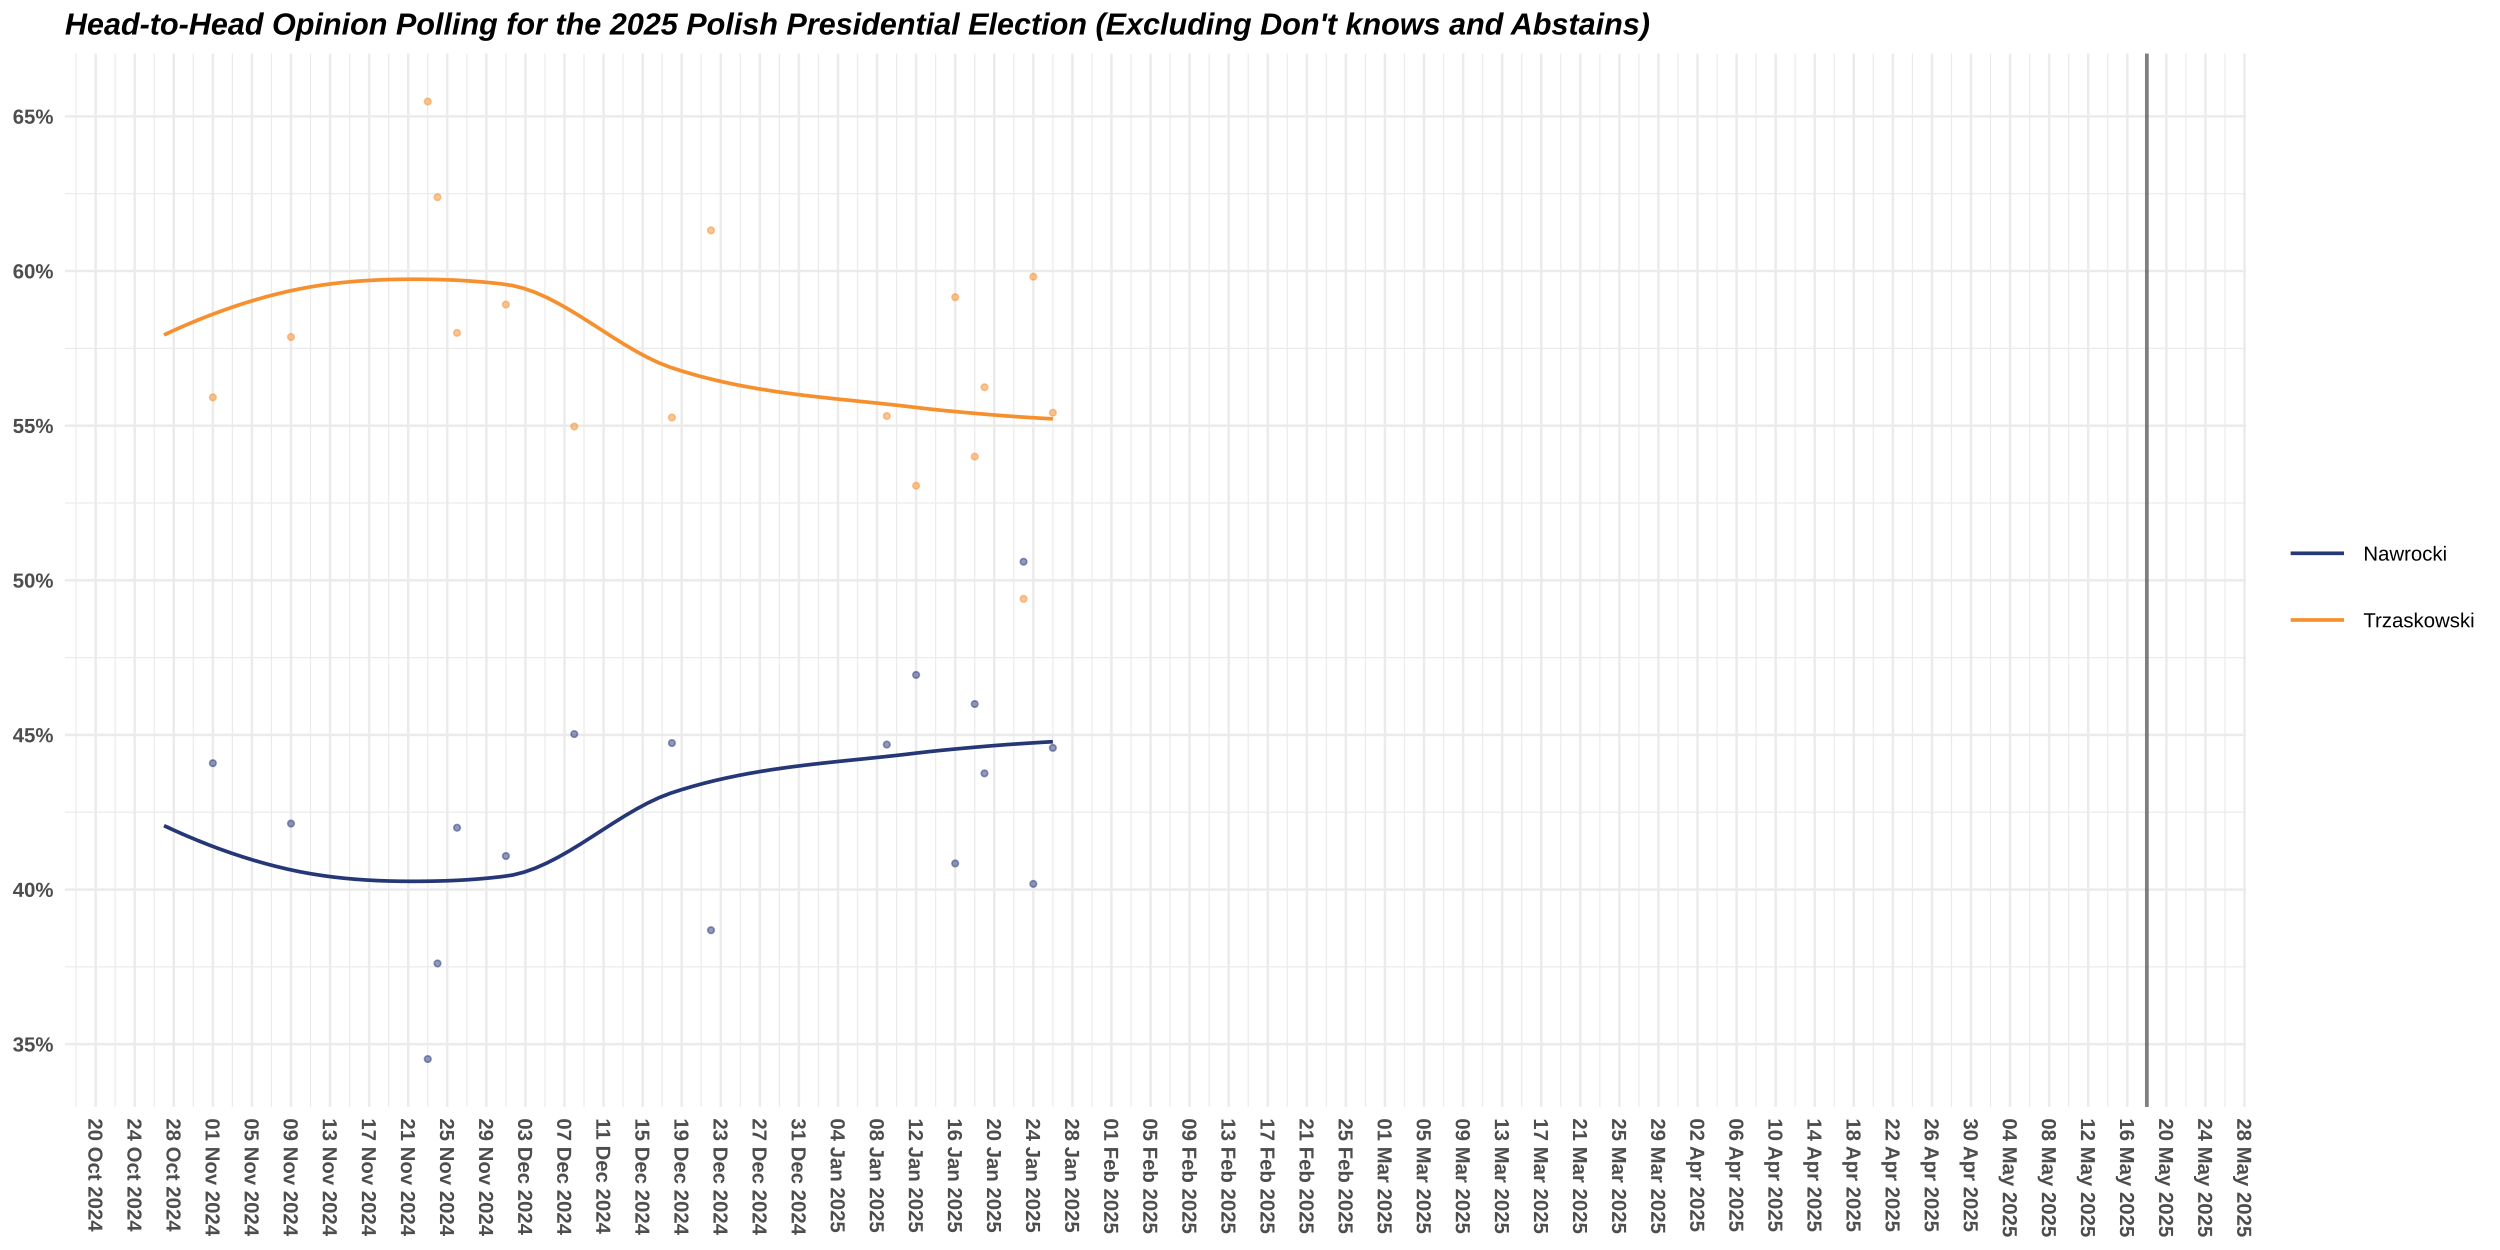
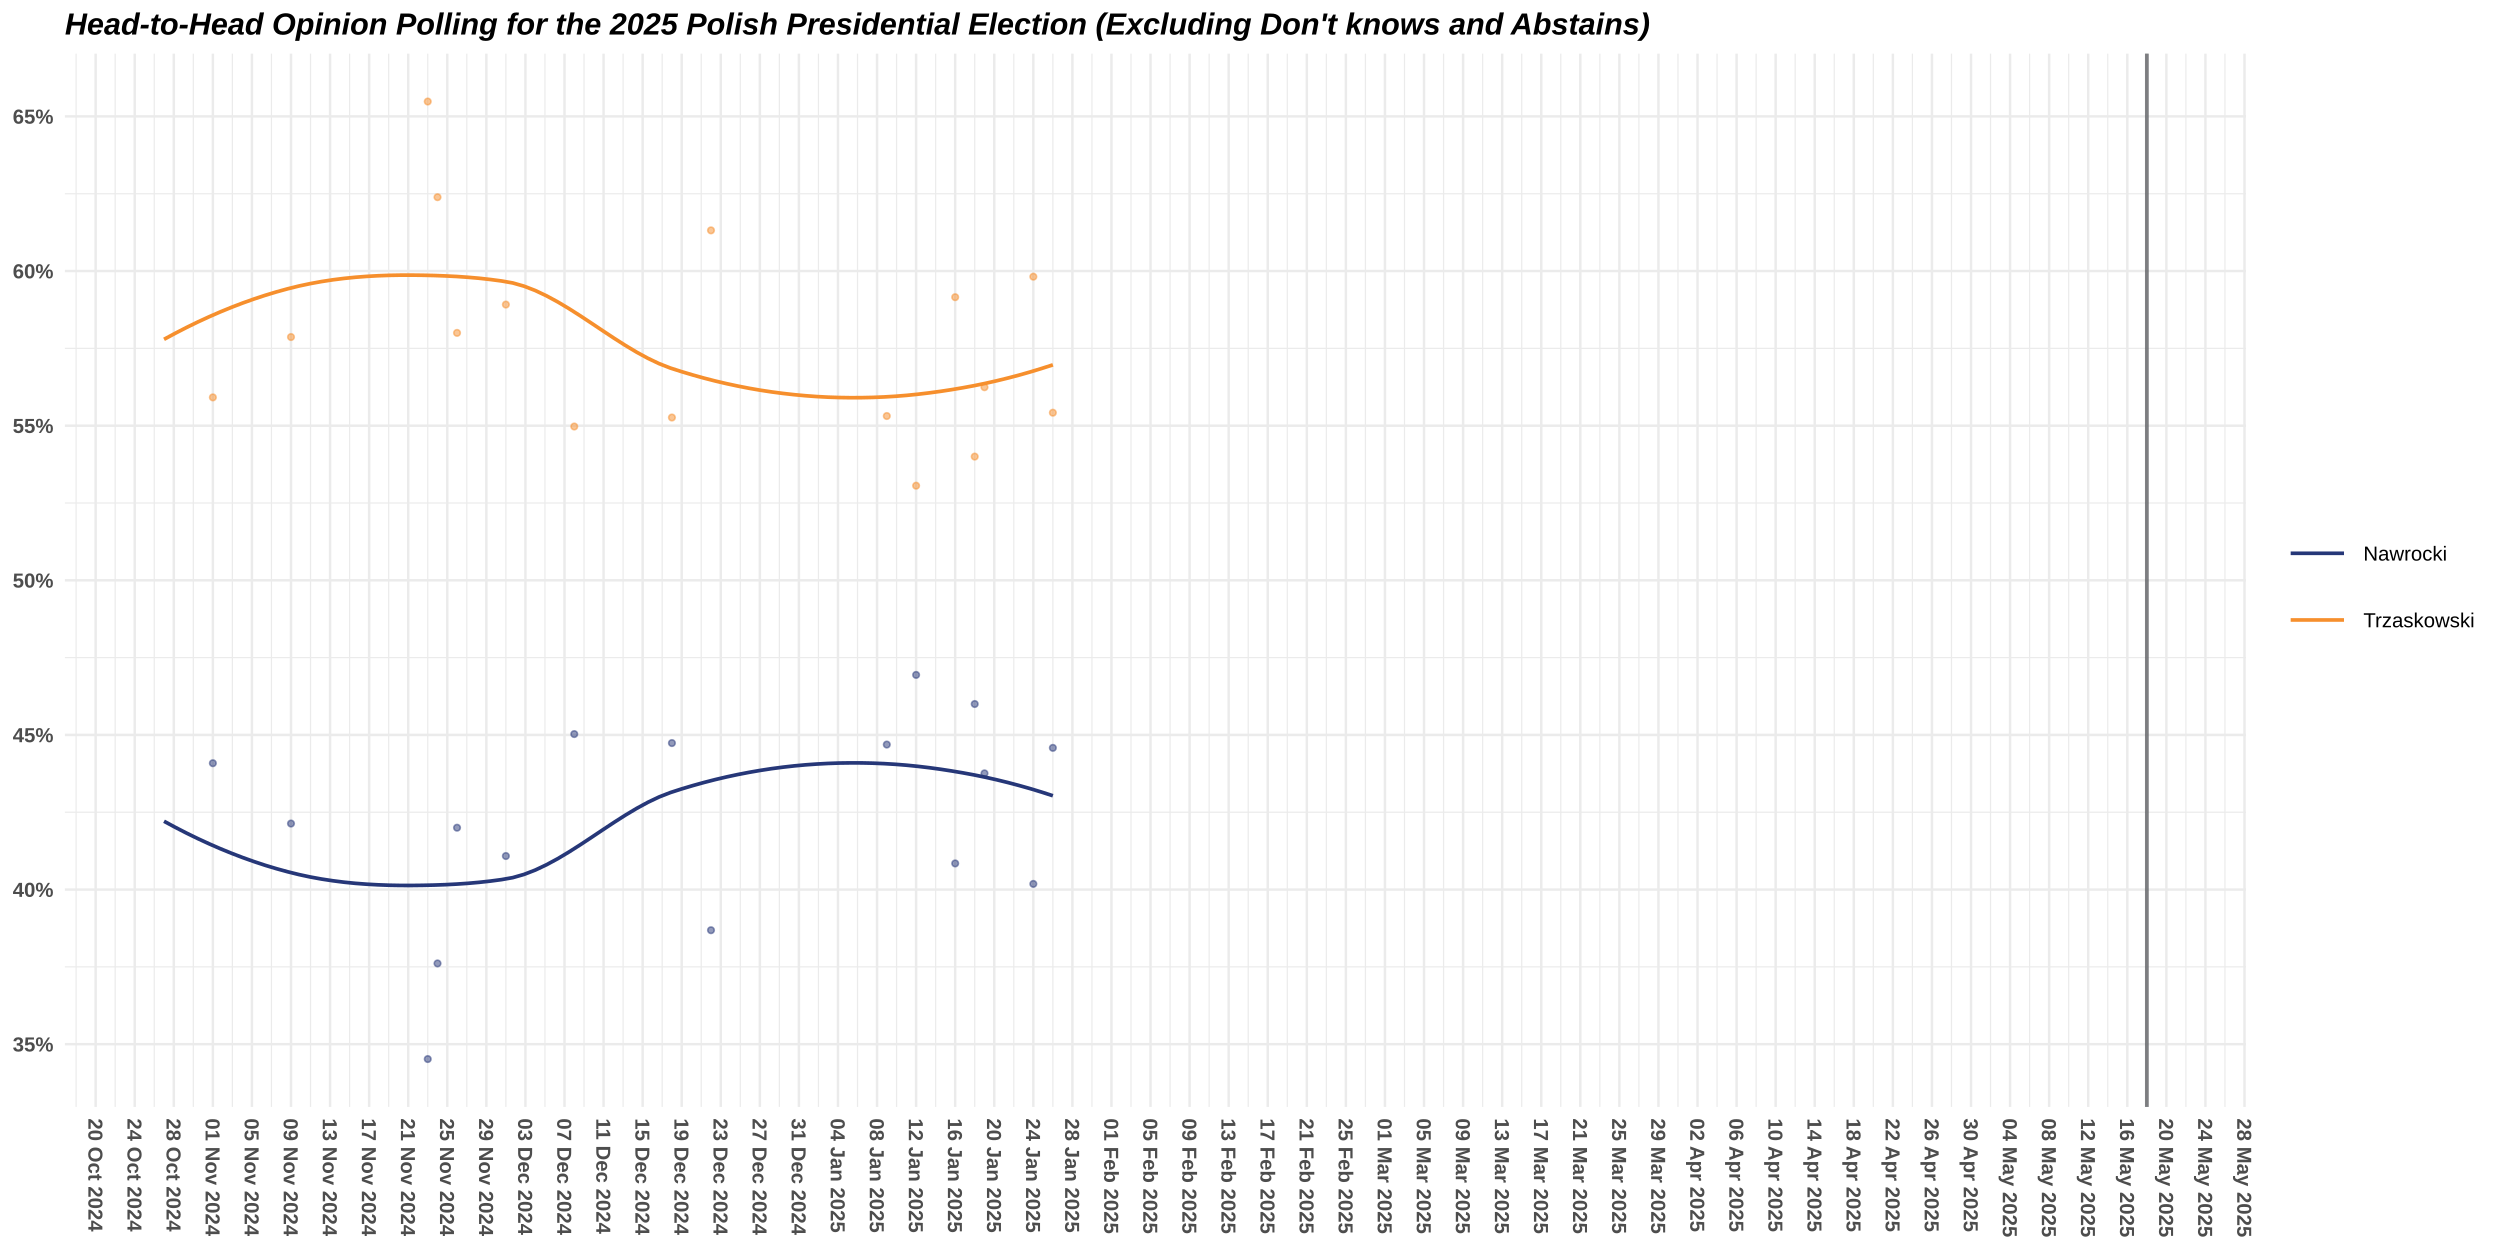
<svg xmlns="http://www.w3.org/2000/svg" class="svglite" width="1080.00pt" height="540.00pt" viewBox="0 0 1080.00 540.00">
  <defs>
    <style type="text/css">
    line, polyline, polygon, path, rect, circle {
      fill: none;
      stroke: #000000;
      stroke-linecap: round;
      stroke-linejoin: round;
      stroke-miterlimit: 10.00;
    }
    text {
      white-space: pre;
    }
  </style>
  </defs>
  <rect width="100%" height="100%" style="stroke: none; fill: #FFFFFF;" />
  <defs>
    <clipPath id="cpMC4wMHwxMDgwLjAwfDAuMDB8NTQwLjAw">
      <rect x="0.00" y="0.00" width="1080.00" height="540.00" />
    </clipPath>
  </defs>
  <g clip-path="url(#cpMC4wMHwxMDgwLjAwfDAuMDB8NTQwLjAw)">
    <rect x="0.00" y="0.00" width="1080.00" height="540.00" style="stroke-width: 1.07; stroke: #FFFFFF; fill: #FFFFFF;" />
  </g>
  <defs>
    <clipPath id="cpMjguMDN8OTcwLjI2fDIzLjE4fDQ3OC4yMA==">
      <rect x="28.03" y="23.18" width="942.23" height="455.02" />
    </clipPath>
  </defs>
  <g clip-path="url(#cpMjguMDN8OTcwLjI2fDIzLjE4fDQ3OC4yMA==)">
    <rect x="28.03" y="23.18" width="942.23" height="455.02" style="stroke-width: 1.07; stroke: #FFFFFF; fill: #FFFFFF;" />
    <polyline points="28.03,417.69 970.26,417.69 " style="stroke-width: 0.53; stroke: #EBEBEB; stroke-linecap: butt;" />
    <polyline points="28.03,350.89 970.26,350.89 " style="stroke-width: 0.53; stroke: #EBEBEB; stroke-linecap: butt;" />
    <polyline points="28.03,284.09 970.26,284.09 " style="stroke-width: 0.53; stroke: #EBEBEB; stroke-linecap: butt;" />
    <polyline points="28.03,217.29 970.26,217.29 " style="stroke-width: 0.53; stroke: #EBEBEB; stroke-linecap: butt;" />
    <polyline points="28.03,150.49 970.26,150.49 " style="stroke-width: 0.53; stroke: #EBEBEB; stroke-linecap: butt;" />
    <polyline points="28.03,83.69 970.26,83.69 " style="stroke-width: 0.53; stroke: #EBEBEB; stroke-linecap: butt;" />
    <polyline points="32.88,478.20 32.88,23.18 " style="stroke-width: 0.53; stroke: #EBEBEB; stroke-linecap: butt;" />
    <polyline points="49.76,478.20 49.76,23.18 " style="stroke-width: 0.53; stroke: #EBEBEB; stroke-linecap: butt;" />
    <polyline points="66.64,478.20 66.64,23.18 " style="stroke-width: 0.53; stroke: #EBEBEB; stroke-linecap: butt;" />
    <polyline points="83.52,478.20 83.52,23.18 " style="stroke-width: 0.53; stroke: #EBEBEB; stroke-linecap: butt;" />
    <polyline points="100.39,478.20 100.39,23.18 " style="stroke-width: 0.53; stroke: #EBEBEB; stroke-linecap: butt;" />
    <polyline points="117.27,478.20 117.27,23.18 " style="stroke-width: 0.53; stroke: #EBEBEB; stroke-linecap: butt;" />
    <polyline points="134.15,478.20 134.15,23.18 " style="stroke-width: 0.53; stroke: #EBEBEB; stroke-linecap: butt;" />
    <polyline points="151.03,478.20 151.03,23.18 " style="stroke-width: 0.53; stroke: #EBEBEB; stroke-linecap: butt;" />
    <polyline points="167.91,478.20 167.91,23.18 " style="stroke-width: 0.53; stroke: #EBEBEB; stroke-linecap: butt;" />
    <polyline points="184.79,478.20 184.79,23.18 " style="stroke-width: 0.53; stroke: #EBEBEB; stroke-linecap: butt;" />
    <polyline points="201.66,478.20 201.66,23.18 " style="stroke-width: 0.53; stroke: #EBEBEB; stroke-linecap: butt;" />
    <polyline points="218.54,478.20 218.54,23.18 " style="stroke-width: 0.53; stroke: #EBEBEB; stroke-linecap: butt;" />
    <polyline points="235.42,478.20 235.42,23.18 " style="stroke-width: 0.53; stroke: #EBEBEB; stroke-linecap: butt;" />
    <polyline points="252.30,478.20 252.30,23.18 " style="stroke-width: 0.53; stroke: #EBEBEB; stroke-linecap: butt;" />
    <polyline points="269.18,478.20 269.18,23.18 " style="stroke-width: 0.53; stroke: #EBEBEB; stroke-linecap: butt;" />
    <polyline points="286.06,478.20 286.06,23.18 " style="stroke-width: 0.53; stroke: #EBEBEB; stroke-linecap: butt;" />
    <polyline points="302.93,478.20 302.93,23.18 " style="stroke-width: 0.53; stroke: #EBEBEB; stroke-linecap: butt;" />
    <polyline points="319.81,478.20 319.81,23.18 " style="stroke-width: 0.53; stroke: #EBEBEB; stroke-linecap: butt;" />
    <polyline points="336.69,478.20 336.69,23.18 " style="stroke-width: 0.53; stroke: #EBEBEB; stroke-linecap: butt;" />
    <polyline points="353.57,478.20 353.57,23.18 " style="stroke-width: 0.53; stroke: #EBEBEB; stroke-linecap: butt;" />
    <polyline points="370.45,478.20 370.45,23.18 " style="stroke-width: 0.53; stroke: #EBEBEB; stroke-linecap: butt;" />
    <polyline points="387.32,478.20 387.32,23.18 " style="stroke-width: 0.53; stroke: #EBEBEB; stroke-linecap: butt;" />
    <polyline points="404.20,478.20 404.20,23.18 " style="stroke-width: 0.53; stroke: #EBEBEB; stroke-linecap: butt;" />
    <polyline points="421.08,478.20 421.08,23.18 " style="stroke-width: 0.53; stroke: #EBEBEB; stroke-linecap: butt;" />
    <polyline points="437.96,478.20 437.96,23.18 " style="stroke-width: 0.53; stroke: #EBEBEB; stroke-linecap: butt;" />
    <polyline points="454.84,478.20 454.84,23.18 " style="stroke-width: 0.53; stroke: #EBEBEB; stroke-linecap: butt;" />
    <polyline points="471.72,478.20 471.72,23.18 " style="stroke-width: 0.53; stroke: #EBEBEB; stroke-linecap: butt;" />
    <polyline points="488.59,478.20 488.59,23.18 " style="stroke-width: 0.53; stroke: #EBEBEB; stroke-linecap: butt;" />
    <polyline points="505.47,478.20 505.47,23.18 " style="stroke-width: 0.53; stroke: #EBEBEB; stroke-linecap: butt;" />
    <polyline points="522.35,478.20 522.35,23.18 " style="stroke-width: 0.53; stroke: #EBEBEB; stroke-linecap: butt;" />
    <polyline points="539.23,478.20 539.23,23.18 " style="stroke-width: 0.53; stroke: #EBEBEB; stroke-linecap: butt;" />
    <polyline points="556.11,478.20 556.11,23.18 " style="stroke-width: 0.53; stroke: #EBEBEB; stroke-linecap: butt;" />
    <polyline points="572.98,478.20 572.98,23.18 " style="stroke-width: 0.53; stroke: #EBEBEB; stroke-linecap: butt;" />
    <polyline points="589.86,478.20 589.86,23.18 " style="stroke-width: 0.53; stroke: #EBEBEB; stroke-linecap: butt;" />
    <polyline points="606.74,478.20 606.74,23.18 " style="stroke-width: 0.53; stroke: #EBEBEB; stroke-linecap: butt;" />
    <polyline points="623.62,478.20 623.62,23.18 " style="stroke-width: 0.53; stroke: #EBEBEB; stroke-linecap: butt;" />
    <polyline points="640.50,478.20 640.50,23.18 " style="stroke-width: 0.53; stroke: #EBEBEB; stroke-linecap: butt;" />
    <polyline points="657.38,478.20 657.38,23.18 " style="stroke-width: 0.53; stroke: #EBEBEB; stroke-linecap: butt;" />
    <polyline points="674.25,478.20 674.25,23.18 " style="stroke-width: 0.53; stroke: #EBEBEB; stroke-linecap: butt;" />
    <polyline points="691.13,478.20 691.13,23.18 " style="stroke-width: 0.53; stroke: #EBEBEB; stroke-linecap: butt;" />
    <polyline points="708.01,478.20 708.01,23.18 " style="stroke-width: 0.53; stroke: #EBEBEB; stroke-linecap: butt;" />
    <polyline points="724.89,478.20 724.89,23.18 " style="stroke-width: 0.53; stroke: #EBEBEB; stroke-linecap: butt;" />
    <polyline points="741.77,478.20 741.77,23.18 " style="stroke-width: 0.53; stroke: #EBEBEB; stroke-linecap: butt;" />
    <polyline points="758.65,478.20 758.65,23.18 " style="stroke-width: 0.53; stroke: #EBEBEB; stroke-linecap: butt;" />
    <polyline points="775.52,478.20 775.52,23.18 " style="stroke-width: 0.53; stroke: #EBEBEB; stroke-linecap: butt;" />
    <polyline points="792.40,478.20 792.40,23.18 " style="stroke-width: 0.53; stroke: #EBEBEB; stroke-linecap: butt;" />
    <polyline points="809.28,478.20 809.28,23.18 " style="stroke-width: 0.53; stroke: #EBEBEB; stroke-linecap: butt;" />
    <polyline points="826.16,478.20 826.16,23.18 " style="stroke-width: 0.53; stroke: #EBEBEB; stroke-linecap: butt;" />
    <polyline points="843.04,478.20 843.04,23.18 " style="stroke-width: 0.53; stroke: #EBEBEB; stroke-linecap: butt;" />
    <polyline points="859.91,478.20 859.91,23.18 " style="stroke-width: 0.53; stroke: #EBEBEB; stroke-linecap: butt;" />
    <polyline points="876.79,478.20 876.79,23.18 " style="stroke-width: 0.53; stroke: #EBEBEB; stroke-linecap: butt;" />
    <polyline points="893.67,478.20 893.67,23.18 " style="stroke-width: 0.53; stroke: #EBEBEB; stroke-linecap: butt;" />
    <polyline points="910.55,478.20 910.55,23.18 " style="stroke-width: 0.53; stroke: #EBEBEB; stroke-linecap: butt;" />
    <polyline points="927.43,478.20 927.43,23.18 " style="stroke-width: 0.53; stroke: #EBEBEB; stroke-linecap: butt;" />
    <polyline points="944.31,478.20 944.31,23.18 " style="stroke-width: 0.53; stroke: #EBEBEB; stroke-linecap: butt;" />
    <polyline points="961.18,478.20 961.18,23.18 " style="stroke-width: 0.53; stroke: #EBEBEB; stroke-linecap: butt;" />
    <polyline points="28.03,451.09 970.26,451.09 " style="stroke-width: 1.07; stroke: #EBEBEB; stroke-linecap: butt;" />
    <polyline points="28.03,384.29 970.26,384.29 " style="stroke-width: 1.07; stroke: #EBEBEB; stroke-linecap: butt;" />
    <polyline points="28.03,317.49 970.26,317.49 " style="stroke-width: 1.07; stroke: #EBEBEB; stroke-linecap: butt;" />
    <polyline points="28.03,250.69 970.26,250.69 " style="stroke-width: 1.07; stroke: #EBEBEB; stroke-linecap: butt;" />
    <polyline points="28.03,183.89 970.26,183.89 " style="stroke-width: 1.07; stroke: #EBEBEB; stroke-linecap: butt;" />
    <polyline points="28.03,117.09 970.26,117.09 " style="stroke-width: 1.07; stroke: #EBEBEB; stroke-linecap: butt;" />
    <polyline points="28.03,50.28 970.26,50.28 " style="stroke-width: 1.07; stroke: #EBEBEB; stroke-linecap: butt;" />
    <polyline points="41.32,478.20 41.32,23.18 " style="stroke-width: 1.07; stroke: #EBEBEB; stroke-linecap: butt;" />
    <polyline points="58.20,478.20 58.20,23.18 " style="stroke-width: 1.07; stroke: #EBEBEB; stroke-linecap: butt;" />
    <polyline points="75.08,478.20 75.08,23.18 " style="stroke-width: 1.07; stroke: #EBEBEB; stroke-linecap: butt;" />
    <polyline points="91.96,478.20 91.96,23.18 " style="stroke-width: 1.07; stroke: #EBEBEB; stroke-linecap: butt;" />
    <polyline points="108.83,478.20 108.83,23.18 " style="stroke-width: 1.07; stroke: #EBEBEB; stroke-linecap: butt;" />
    <polyline points="125.71,478.20 125.71,23.18 " style="stroke-width: 1.07; stroke: #EBEBEB; stroke-linecap: butt;" />
    <polyline points="142.59,478.20 142.59,23.18 " style="stroke-width: 1.07; stroke: #EBEBEB; stroke-linecap: butt;" />
    <polyline points="159.47,478.20 159.47,23.18 " style="stroke-width: 1.07; stroke: #EBEBEB; stroke-linecap: butt;" />
    <polyline points="176.35,478.20 176.35,23.18 " style="stroke-width: 1.07; stroke: #EBEBEB; stroke-linecap: butt;" />
    <polyline points="193.22,478.20 193.22,23.18 " style="stroke-width: 1.07; stroke: #EBEBEB; stroke-linecap: butt;" />
    <polyline points="210.10,478.20 210.10,23.18 " style="stroke-width: 1.07; stroke: #EBEBEB; stroke-linecap: butt;" />
    <polyline points="226.98,478.20 226.98,23.18 " style="stroke-width: 1.07; stroke: #EBEBEB; stroke-linecap: butt;" />
    <polyline points="243.86,478.20 243.86,23.18 " style="stroke-width: 1.07; stroke: #EBEBEB; stroke-linecap: butt;" />
    <polyline points="260.74,478.20 260.74,23.18 " style="stroke-width: 1.07; stroke: #EBEBEB; stroke-linecap: butt;" />
    <polyline points="277.62,478.20 277.62,23.18 " style="stroke-width: 1.07; stroke: #EBEBEB; stroke-linecap: butt;" />
    <polyline points="294.49,478.20 294.49,23.18 " style="stroke-width: 1.07; stroke: #EBEBEB; stroke-linecap: butt;" />
    <polyline points="311.37,478.20 311.37,23.18 " style="stroke-width: 1.07; stroke: #EBEBEB; stroke-linecap: butt;" />
    <polyline points="328.25,478.20 328.25,23.18 " style="stroke-width: 1.07; stroke: #EBEBEB; stroke-linecap: butt;" />
    <polyline points="345.13,478.20 345.13,23.18 " style="stroke-width: 1.07; stroke: #EBEBEB; stroke-linecap: butt;" />
    <polyline points="362.01,478.20 362.01,23.18 " style="stroke-width: 1.07; stroke: #EBEBEB; stroke-linecap: butt;" />
    <polyline points="378.89,478.20 378.89,23.18 " style="stroke-width: 1.07; stroke: #EBEBEB; stroke-linecap: butt;" />
    <polyline points="395.76,478.20 395.76,23.18 " style="stroke-width: 1.07; stroke: #EBEBEB; stroke-linecap: butt;" />
    <polyline points="412.64,478.20 412.64,23.18 " style="stroke-width: 1.07; stroke: #EBEBEB; stroke-linecap: butt;" />
    <polyline points="429.52,478.20 429.52,23.18 " style="stroke-width: 1.07; stroke: #EBEBEB; stroke-linecap: butt;" />
    <polyline points="446.40,478.20 446.40,23.18 " style="stroke-width: 1.07; stroke: #EBEBEB; stroke-linecap: butt;" />
    <polyline points="463.28,478.20 463.28,23.18 " style="stroke-width: 1.07; stroke: #EBEBEB; stroke-linecap: butt;" />
    <polyline points="480.15,478.20 480.15,23.18 " style="stroke-width: 1.07; stroke: #EBEBEB; stroke-linecap: butt;" />
    <polyline points="497.03,478.20 497.03,23.18 " style="stroke-width: 1.07; stroke: #EBEBEB; stroke-linecap: butt;" />
    <polyline points="513.91,478.20 513.91,23.18 " style="stroke-width: 1.07; stroke: #EBEBEB; stroke-linecap: butt;" />
    <polyline points="530.79,478.20 530.79,23.18 " style="stroke-width: 1.07; stroke: #EBEBEB; stroke-linecap: butt;" />
    <polyline points="547.67,478.20 547.67,23.18 " style="stroke-width: 1.07; stroke: #EBEBEB; stroke-linecap: butt;" />
    <polyline points="564.55,478.20 564.55,23.18 " style="stroke-width: 1.07; stroke: #EBEBEB; stroke-linecap: butt;" />
    <polyline points="581.42,478.20 581.42,23.18 " style="stroke-width: 1.07; stroke: #EBEBEB; stroke-linecap: butt;" />
    <polyline points="598.30,478.20 598.30,23.18 " style="stroke-width: 1.07; stroke: #EBEBEB; stroke-linecap: butt;" />
    <polyline points="615.18,478.20 615.18,23.18 " style="stroke-width: 1.07; stroke: #EBEBEB; stroke-linecap: butt;" />
    <polyline points="632.06,478.20 632.06,23.18 " style="stroke-width: 1.07; stroke: #EBEBEB; stroke-linecap: butt;" />
    <polyline points="648.94,478.20 648.94,23.18 " style="stroke-width: 1.07; stroke: #EBEBEB; stroke-linecap: butt;" />
    <polyline points="665.82,478.20 665.82,23.18 " style="stroke-width: 1.07; stroke: #EBEBEB; stroke-linecap: butt;" />
    <polyline points="682.69,478.20 682.69,23.18 " style="stroke-width: 1.07; stroke: #EBEBEB; stroke-linecap: butt;" />
    <polyline points="699.57,478.20 699.57,23.18 " style="stroke-width: 1.07; stroke: #EBEBEB; stroke-linecap: butt;" />
    <polyline points="716.45,478.20 716.45,23.18 " style="stroke-width: 1.07; stroke: #EBEBEB; stroke-linecap: butt;" />
    <polyline points="733.33,478.20 733.33,23.18 " style="stroke-width: 1.07; stroke: #EBEBEB; stroke-linecap: butt;" />
    <polyline points="750.21,478.20 750.21,23.18 " style="stroke-width: 1.07; stroke: #EBEBEB; stroke-linecap: butt;" />
    <polyline points="767.08,478.20 767.08,23.18 " style="stroke-width: 1.07; stroke: #EBEBEB; stroke-linecap: butt;" />
    <polyline points="783.96,478.20 783.96,23.18 " style="stroke-width: 1.07; stroke: #EBEBEB; stroke-linecap: butt;" />
    <polyline points="800.84,478.20 800.84,23.18 " style="stroke-width: 1.07; stroke: #EBEBEB; stroke-linecap: butt;" />
    <polyline points="817.72,478.20 817.72,23.18 " style="stroke-width: 1.07; stroke: #EBEBEB; stroke-linecap: butt;" />
    <polyline points="834.60,478.20 834.60,23.18 " style="stroke-width: 1.07; stroke: #EBEBEB; stroke-linecap: butt;" />
    <polyline points="851.48,478.20 851.48,23.18 " style="stroke-width: 1.07; stroke: #EBEBEB; stroke-linecap: butt;" />
    <polyline points="868.35,478.20 868.35,23.18 " style="stroke-width: 1.07; stroke: #EBEBEB; stroke-linecap: butt;" />
    <polyline points="885.23,478.20 885.23,23.18 " style="stroke-width: 1.07; stroke: #EBEBEB; stroke-linecap: butt;" />
    <polyline points="902.11,478.20 902.11,23.18 " style="stroke-width: 1.07; stroke: #EBEBEB; stroke-linecap: butt;" />
    <polyline points="918.99,478.20 918.99,23.18 " style="stroke-width: 1.07; stroke: #EBEBEB; stroke-linecap: butt;" />
    <polyline points="935.87,478.20 935.87,23.18 " style="stroke-width: 1.07; stroke: #EBEBEB; stroke-linecap: butt;" />
    <polyline points="952.74,478.20 952.74,23.18 " style="stroke-width: 1.07; stroke: #EBEBEB; stroke-linecap: butt;" />
    <polyline points="969.62,478.20 969.62,23.18 " style="stroke-width: 1.07; stroke: #EBEBEB; stroke-linecap: butt;" />
    <circle cx="454.84" cy="323.08" r="1.42" style="stroke-width: 0.71; stroke: #263778; stroke-opacity: 0.50; fill: #263778; fill-opacity: 0.50;" />
    <circle cx="446.40" cy="381.85" r="1.42" style="stroke-width: 0.71; stroke: #263778; stroke-opacity: 0.50; fill: #263778; fill-opacity: 0.50;" />
-     <circle cx="442.18" cy="242.67" r="1.42" style="stroke-width: 0.71; stroke: #263778; stroke-opacity: 0.50; fill: #263778; fill-opacity: 0.50;" />
    <circle cx="425.30" cy="334.09" r="1.42" style="stroke-width: 0.71; stroke: #263778; stroke-opacity: 0.50; fill: #263778; fill-opacity: 0.50;" />
    <circle cx="421.08" cy="304.13" r="1.42" style="stroke-width: 0.71; stroke: #263778; stroke-opacity: 0.50; fill: #263778; fill-opacity: 0.50;" />
    <circle cx="412.64" cy="373.00" r="1.42" style="stroke-width: 0.71; stroke: #263778; stroke-opacity: 0.50; fill: #263778; fill-opacity: 0.50;" />
    <circle cx="395.76" cy="291.56" r="1.42" style="stroke-width: 0.71; stroke: #263778; stroke-opacity: 0.50; fill: #263778; fill-opacity: 0.50;" />
    <circle cx="383.10" cy="321.65" r="1.42" style="stroke-width: 0.71; stroke: #263778; stroke-opacity: 0.50; fill: #263778; fill-opacity: 0.50;" />
    <circle cx="307.15" cy="401.85" r="1.42" style="stroke-width: 0.71; stroke: #263778; stroke-opacity: 0.50; fill: #263778; fill-opacity: 0.50;" />
    <circle cx="290.27" cy="321.00" r="1.42" style="stroke-width: 0.71; stroke: #263778; stroke-opacity: 0.50; fill: #263778; fill-opacity: 0.50;" />
    <circle cx="218.54" cy="369.80" r="1.42" style="stroke-width: 0.71; stroke: #263778; stroke-opacity: 0.50; fill: #263778; fill-opacity: 0.50;" />
    <circle cx="248.08" cy="317.12" r="1.42" style="stroke-width: 0.71; stroke: #263778; stroke-opacity: 0.50; fill: #263778; fill-opacity: 0.50;" />
    <circle cx="197.44" cy="357.57" r="1.42" style="stroke-width: 0.71; stroke: #263778; stroke-opacity: 0.50; fill: #263778; fill-opacity: 0.50;" />
    <circle cx="91.96" cy="329.70" r="1.42" style="stroke-width: 0.71; stroke: #263778; stroke-opacity: 0.50; fill: #263778; fill-opacity: 0.50;" />
    <circle cx="189.01" cy="416.20" r="1.42" style="stroke-width: 0.71; stroke: #263778; stroke-opacity: 0.50; fill: #263778; fill-opacity: 0.50;" />
    <circle cx="184.79" cy="457.51" r="1.42" style="stroke-width: 0.71; stroke: #263778; stroke-opacity: 0.50; fill: #263778; fill-opacity: 0.50;" />
    <circle cx="125.71" cy="355.77" r="1.42" style="stroke-width: 0.71; stroke: #263778; stroke-opacity: 0.50; fill: #263778; fill-opacity: 0.50;" />
    <circle cx="454.84" cy="178.29" r="1.42" style="stroke-width: 0.71; stroke: #F68F2D; stroke-opacity: 0.50; fill: #F68F2D; fill-opacity: 0.50;" />
    <circle cx="446.40" cy="119.53" r="1.42" style="stroke-width: 0.71; stroke: #F68F2D; stroke-opacity: 0.50; fill: #F68F2D; fill-opacity: 0.50;" />
-     <circle cx="442.18" cy="258.70" r="1.42" style="stroke-width: 0.71; stroke: #F68F2D; stroke-opacity: 0.50; fill: #F68F2D; fill-opacity: 0.50;" />
    <circle cx="425.30" cy="167.28" r="1.42" style="stroke-width: 0.71; stroke: #F68F2D; stroke-opacity: 0.50; fill: #F68F2D; fill-opacity: 0.50;" />
    <circle cx="421.08" cy="197.25" r="1.42" style="stroke-width: 0.71; stroke: #F68F2D; stroke-opacity: 0.50; fill: #F68F2D; fill-opacity: 0.50;" />
    <circle cx="412.64" cy="128.38" r="1.42" style="stroke-width: 0.71; stroke: #F68F2D; stroke-opacity: 0.50; fill: #F68F2D; fill-opacity: 0.50;" />
    <circle cx="395.76" cy="209.82" r="1.42" style="stroke-width: 0.71; stroke: #F68F2D; stroke-opacity: 0.50; fill: #F68F2D; fill-opacity: 0.50;" />
    <circle cx="383.10" cy="179.72" r="1.42" style="stroke-width: 0.71; stroke: #F68F2D; stroke-opacity: 0.50; fill: #F68F2D; fill-opacity: 0.50;" />
    <circle cx="307.15" cy="99.52" r="1.42" style="stroke-width: 0.71; stroke: #F68F2D; stroke-opacity: 0.50; fill: #F68F2D; fill-opacity: 0.50;" />
    <circle cx="290.27" cy="180.37" r="1.42" style="stroke-width: 0.71; stroke: #F68F2D; stroke-opacity: 0.50; fill: #F68F2D; fill-opacity: 0.50;" />
    <circle cx="218.54" cy="131.57" r="1.42" style="stroke-width: 0.71; stroke: #F68F2D; stroke-opacity: 0.50; fill: #F68F2D; fill-opacity: 0.50;" />
    <circle cx="248.08" cy="184.25" r="1.42" style="stroke-width: 0.71; stroke: #F68F2D; stroke-opacity: 0.50; fill: #F68F2D; fill-opacity: 0.50;" />
    <circle cx="197.44" cy="143.81" r="1.42" style="stroke-width: 0.71; stroke: #F68F2D; stroke-opacity: 0.50; fill: #F68F2D; fill-opacity: 0.50;" />
    <circle cx="91.96" cy="171.67" r="1.42" style="stroke-width: 0.71; stroke: #F68F2D; stroke-opacity: 0.50; fill: #F68F2D; fill-opacity: 0.50;" />
    <circle cx="189.01" cy="85.18" r="1.42" style="stroke-width: 0.71; stroke: #F68F2D; stroke-opacity: 0.50; fill: #F68F2D; fill-opacity: 0.50;" />
    <circle cx="184.79" cy="43.86" r="1.42" style="stroke-width: 0.71; stroke: #F68F2D; stroke-opacity: 0.50; fill: #F68F2D; fill-opacity: 0.50;" />
    <circle cx="125.71" cy="145.60" r="1.42" style="stroke-width: 0.71; stroke: #F68F2D; stroke-opacity: 0.50; fill: #F68F2D; fill-opacity: 0.50;" />
-     <polyline points="70.86,356.69 75.72,358.93 80.58,361.07 85.44,363.10 90.30,365.03 95.16,366.86 100.02,368.57 104.88,370.18 109.74,371.68 114.60,373.06 119.46,374.33 124.32,375.49 129.18,376.52 134.04,377.42 138.90,378.19 143.77,378.85 148.63,379.39 153.49,379.83 158.35,380.17 163.21,380.43 168.07,380.60 172.93,380.70 177.79,380.74 182.65,380.71 187.51,380.64 192.37,380.52 197.23,380.32 202.09,380.05 206.95,379.69 211.81,379.25 216.67,378.72 221.53,378.01 226.39,376.77 231.25,375.04 236.11,372.89 240.98,370.40 245.84,367.64 250.70,364.68 255.56,361.59 260.42,358.46 265.28,355.35 270.14,352.33 275.00,349.48 279.86,346.88 284.72,344.59 289.58,342.69 294.44,341.12 299.30,339.69 304.16,338.37 309.02,337.16 313.88,336.06 318.74,335.05 323.60,334.12 328.46,333.28 333.32,332.51 338.19,331.80 343.05,331.15 347.91,330.54 352.77,329.97 357.63,329.43 362.49,328.91 367.35,328.41 372.21,327.92 377.07,327.42 381.93,326.91 386.79,326.39 391.65,325.84 396.51,325.25 401.37,324.70 406.23,324.19 411.09,323.72 415.95,323.27 420.81,322.83 425.67,322.41 430.53,322.01 435.40,321.64 440.26,321.31 445.12,321.00 449.98,320.69 454.84,320.42 " style="stroke-width: 1.60; stroke: #263778; stroke-linecap: butt;" />
-     <polyline points="70.86,144.68 75.72,142.44 80.58,140.30 85.44,138.27 90.30,136.34 95.16,134.52 100.02,132.80 104.88,131.19 109.74,129.69 114.60,128.31 119.46,127.04 124.32,125.88 129.18,124.85 134.04,123.95 138.90,123.18 143.77,122.52 148.63,121.98 153.49,121.54 158.35,121.20 163.21,120.95 168.07,120.77 172.93,120.67 177.79,120.64 182.65,120.66 187.51,120.73 192.37,120.85 197.23,121.05 202.09,121.33 206.95,121.68 211.81,122.12 216.67,122.65 221.53,123.37 226.39,124.61 231.25,126.33 236.11,128.48 240.98,130.97 245.84,133.74 250.70,136.70 255.56,139.78 260.42,142.91 265.28,146.03 270.14,149.04 275.00,151.89 279.86,154.49 284.72,156.78 289.58,158.68 294.44,160.25 299.30,161.69 304.16,163.01 309.02,164.21 313.88,165.32 318.74,166.33 323.60,167.25 328.46,168.09 333.32,168.86 338.19,169.57 343.05,170.23 347.91,170.84 352.77,171.40 357.63,171.94 362.49,172.46 367.35,172.96 372.21,173.46 377.07,173.95 381.93,174.46 386.79,174.99 391.65,175.54 396.51,176.12 401.37,176.68 406.23,177.19 411.09,177.66 415.95,178.10 420.81,178.54 425.67,178.96 430.53,179.36 435.40,179.73 440.26,180.07 445.12,180.38 449.98,180.68 454.84,180.95 " style="stroke-width: 1.60; stroke: #F68F2D; stroke-linecap: butt;" />
+     <polyline points="70.86,354.78 75.72,357.40 80.58,359.90 85.44,362.27 90.30,364.51 95.16,366.63 100.02,368.62 104.88,370.48 109.74,372.21 114.60,373.82 119.46,375.28 124.32,376.62 129.18,377.82 134.04,378.86 138.90,379.75 143.77,380.49 148.63,381.11 153.49,381.60 158.35,381.97 163.21,382.24 168.07,382.42 172.93,382.51 177.79,382.52 182.65,382.46 187.51,382.35 192.37,382.18 197.23,381.93 202.09,381.60 206.95,381.17 211.81,380.64 216.67,379.99 221.53,379.13 226.39,377.74 231.25,375.86 236.11,373.56 240.98,370.93 245.84,368.02 250.70,364.93 255.56,361.72 260.42,358.47 265.28,355.26 270.14,352.16 275.00,349.25 279.86,346.60 284.72,344.29 289.58,342.39 294.44,340.82 299.30,339.37 304.16,338.02 309.02,336.77 313.88,335.63 318.74,334.59 323.60,333.65 328.46,332.81 333.32,332.06 338.19,331.42 343.05,330.87 347.91,330.42 352.77,330.07 357.63,329.81 362.49,329.64 367.35,329.57 372.21,329.58 377.07,329.69 381.93,329.89 386.79,330.18 391.65,330.57 396.51,331.06 401.37,331.64 406.23,332.30 411.09,333.05 415.95,333.87 420.81,334.77 425.67,335.76 430.53,336.86 435.40,338.05 440.26,339.34 445.12,340.71 449.98,342.19 454.84,343.76 " style="stroke-width: 1.60; stroke: #263778; stroke-linecap: butt;" />
+     <polyline points="70.86,146.59 75.72,143.97 80.58,141.47 85.44,139.10 90.30,136.86 95.16,134.74 100.02,132.75 104.88,130.89 109.74,129.16 114.60,127.56 119.46,126.09 124.32,124.75 129.18,123.55 134.04,122.52 138.90,121.63 143.77,120.88 148.63,120.27 153.49,119.78 158.35,119.40 163.21,119.13 168.07,118.95 172.93,118.86 177.79,118.85 182.65,118.91 187.51,119.02 192.37,119.20 197.23,119.44 202.09,119.78 206.95,120.20 211.81,120.74 216.67,121.38 221.53,122.24 226.39,123.63 231.25,125.51 236.11,127.81 240.98,130.45 245.84,133.35 250.70,136.44 255.56,139.65 260.42,142.90 265.28,146.11 270.14,149.21 275.00,152.12 279.86,154.77 284.72,157.09 289.58,158.99 294.44,160.55 299.30,162.00 304.16,163.35 309.02,164.60 313.88,165.74 318.74,166.78 323.60,167.73 328.46,168.57 333.32,169.31 338.19,169.95 343.05,170.50 347.91,170.95 352.77,171.31 357.63,171.57 362.49,171.73 367.35,171.81 372.21,171.79 377.07,171.68 381.93,171.48 386.79,171.19 391.65,170.80 396.51,170.31 401.37,169.73 406.23,169.07 411.09,168.33 415.95,167.51 420.81,166.61 425.67,165.61 430.53,164.51 435.40,163.32 440.26,162.04 445.12,160.66 449.98,159.18 454.84,157.62 " style="stroke-width: 1.60; stroke: #F68F2D; stroke-linecap: butt;" />
    <line x1="927.43" y1="478.20" x2="927.43" y2="23.18" style="stroke-width: 1.60; stroke: #56595C; stroke-opacity: 0.50; stroke-linecap: butt;" />
    <line x1="927.43" y1="478.20" x2="927.43" y2="23.18" style="stroke-width: 1.60; stroke: #56595C; stroke-opacity: 0.50; stroke-linecap: butt;" />
  </g>
  <g clip-path="url(#cpMC4wMHwxMDgwLjAwfDAuMDB8NTQwLjAw)">
    <text x="23.10" y="454.24" text-anchor="end" style="font-size: 8.80px; font-weight: bold;fill: #4D4D4D; font-family: &quot;Arial&quot;;" textLength="17.62px" lengthAdjust="spacingAndGlyphs">35%</text>
    <text x="23.10" y="387.44" text-anchor="end" style="font-size: 8.80px; font-weight: bold;fill: #4D4D4D; font-family: &quot;Arial&quot;;" textLength="17.62px" lengthAdjust="spacingAndGlyphs">40%</text>
    <text x="23.10" y="320.64" text-anchor="end" style="font-size: 8.80px; font-weight: bold;fill: #4D4D4D; font-family: &quot;Arial&quot;;" textLength="17.62px" lengthAdjust="spacingAndGlyphs">45%</text>
    <text x="23.10" y="253.84" text-anchor="end" style="font-size: 8.80px; font-weight: bold;fill: #4D4D4D; font-family: &quot;Arial&quot;;" textLength="17.62px" lengthAdjust="spacingAndGlyphs">50%</text>
    <text x="23.10" y="187.04" text-anchor="end" style="font-size: 8.80px; font-weight: bold;fill: #4D4D4D; font-family: &quot;Arial&quot;;" textLength="17.62px" lengthAdjust="spacingAndGlyphs">55%</text>
    <text x="23.10" y="120.24" text-anchor="end" style="font-size: 8.80px; font-weight: bold;fill: #4D4D4D; font-family: &quot;Arial&quot;;" textLength="17.62px" lengthAdjust="spacingAndGlyphs">60%</text>
    <text x="23.10" y="53.43" text-anchor="end" style="font-size: 8.80px; font-weight: bold;fill: #4D4D4D; font-family: &quot;Arial&quot;;" textLength="17.62px" lengthAdjust="spacingAndGlyphs">65%</text>
    <text transform="translate(38.17,483.13) rotate(90)" style="font-size: 8.80px; font-weight: bold;fill: #4D4D4D; font-family: &quot;Arial&quot;;" textLength="48.95px" lengthAdjust="spacingAndGlyphs">20 Oct 2024</text>
    <text transform="translate(55.05,483.13) rotate(90)" style="font-size: 8.80px; font-weight: bold;fill: #4D4D4D; font-family: &quot;Arial&quot;;" textLength="48.95px" lengthAdjust="spacingAndGlyphs">24 Oct 2024</text>
    <text transform="translate(71.93,483.13) rotate(90)" style="font-size: 8.80px; font-weight: bold;fill: #4D4D4D; font-family: &quot;Arial&quot;;" textLength="48.95px" lengthAdjust="spacingAndGlyphs">28 Oct 2024</text>
    <text transform="translate(88.81,483.13) rotate(90)" style="font-size: 8.80px; font-weight: bold;fill: #4D4D4D; font-family: &quot;Arial&quot;;" textLength="50.89px" lengthAdjust="spacingAndGlyphs">01 Nov 2024</text>
    <text transform="translate(105.68,483.13) rotate(90)" style="font-size: 8.80px; font-weight: bold;fill: #4D4D4D; font-family: &quot;Arial&quot;;" textLength="50.89px" lengthAdjust="spacingAndGlyphs">05 Nov 2024</text>
    <text transform="translate(122.56,483.13) rotate(90)" style="font-size: 8.80px; font-weight: bold;fill: #4D4D4D; font-family: &quot;Arial&quot;;" textLength="50.89px" lengthAdjust="spacingAndGlyphs">09 Nov 2024</text>
    <text transform="translate(139.44,483.13) rotate(90)" style="font-size: 8.80px; font-weight: bold;fill: #4D4D4D; font-family: &quot;Arial&quot;;" textLength="50.89px" lengthAdjust="spacingAndGlyphs">13 Nov 2024</text>
    <text transform="translate(156.32,483.13) rotate(90)" style="font-size: 8.80px; font-weight: bold;fill: #4D4D4D; font-family: &quot;Arial&quot;;" textLength="50.89px" lengthAdjust="spacingAndGlyphs">17 Nov 2024</text>
    <text transform="translate(173.20,483.13) rotate(90)" style="font-size: 8.80px; font-weight: bold;fill: #4D4D4D; font-family: &quot;Arial&quot;;" textLength="50.89px" lengthAdjust="spacingAndGlyphs">21 Nov 2024</text>
    <text transform="translate(190.07,483.13) rotate(90)" style="font-size: 8.80px; font-weight: bold;fill: #4D4D4D; font-family: &quot;Arial&quot;;" textLength="50.89px" lengthAdjust="spacingAndGlyphs">25 Nov 2024</text>
    <text transform="translate(206.95,483.13) rotate(90)" style="font-size: 8.80px; font-weight: bold;fill: #4D4D4D; font-family: &quot;Arial&quot;;" textLength="50.89px" lengthAdjust="spacingAndGlyphs">29 Nov 2024</text>
    <text transform="translate(223.83,483.13) rotate(90)" style="font-size: 8.80px; font-weight: bold;fill: #4D4D4D; font-family: &quot;Arial&quot;;" textLength="50.41px" lengthAdjust="spacingAndGlyphs">03 Dec 2024</text>
    <text transform="translate(240.71,483.13) rotate(90)" style="font-size: 8.80px; font-weight: bold;fill: #4D4D4D; font-family: &quot;Arial&quot;;" textLength="50.41px" lengthAdjust="spacingAndGlyphs">07 Dec 2024</text>
    <text transform="translate(257.59,483.13) rotate(90)" style="font-size: 8.80px; font-weight: bold;fill: #4D4D4D; font-family: &quot;Arial&quot;;" textLength="49.93px" lengthAdjust="spacingAndGlyphs">11 Dec 2024</text>
    <text transform="translate(274.47,483.13) rotate(90)" style="font-size: 8.80px; font-weight: bold;fill: #4D4D4D; font-family: &quot;Arial&quot;;" textLength="50.41px" lengthAdjust="spacingAndGlyphs">15 Dec 2024</text>
    <text transform="translate(291.34,483.13) rotate(90)" style="font-size: 8.80px; font-weight: bold;fill: #4D4D4D; font-family: &quot;Arial&quot;;" textLength="50.41px" lengthAdjust="spacingAndGlyphs">19 Dec 2024</text>
    <text transform="translate(308.22,483.13) rotate(90)" style="font-size: 8.80px; font-weight: bold;fill: #4D4D4D; font-family: &quot;Arial&quot;;" textLength="50.41px" lengthAdjust="spacingAndGlyphs">23 Dec 2024</text>
    <text transform="translate(325.10,483.13) rotate(90)" style="font-size: 8.80px; font-weight: bold;fill: #4D4D4D; font-family: &quot;Arial&quot;;" textLength="50.41px" lengthAdjust="spacingAndGlyphs">27 Dec 2024</text>
    <text transform="translate(341.98,483.13) rotate(90)" style="font-size: 8.80px; font-weight: bold;fill: #4D4D4D; font-family: &quot;Arial&quot;;" textLength="50.41px" lengthAdjust="spacingAndGlyphs">31 Dec 2024</text>
    <text transform="translate(358.86,483.13) rotate(90)" style="font-size: 8.80px; font-weight: bold;fill: #4D4D4D; font-family: &quot;Arial&quot;;" textLength="49.44px" lengthAdjust="spacingAndGlyphs">04 Jan 2025</text>
    <text transform="translate(375.74,483.13) rotate(90)" style="font-size: 8.80px; font-weight: bold;fill: #4D4D4D; font-family: &quot;Arial&quot;;" textLength="49.44px" lengthAdjust="spacingAndGlyphs">08 Jan 2025</text>
    <text transform="translate(392.61,483.13) rotate(90)" style="font-size: 8.80px; font-weight: bold;fill: #4D4D4D; font-family: &quot;Arial&quot;;" textLength="49.44px" lengthAdjust="spacingAndGlyphs">12 Jan 2025</text>
    <text transform="translate(409.49,483.13) rotate(90)" style="font-size: 8.80px; font-weight: bold;fill: #4D4D4D; font-family: &quot;Arial&quot;;" textLength="49.44px" lengthAdjust="spacingAndGlyphs">16 Jan 2025</text>
    <text transform="translate(426.37,483.13) rotate(90)" style="font-size: 8.80px; font-weight: bold;fill: #4D4D4D; font-family: &quot;Arial&quot;;" textLength="49.44px" lengthAdjust="spacingAndGlyphs">20 Jan 2025</text>
    <text transform="translate(443.25,483.13) rotate(90)" style="font-size: 8.80px; font-weight: bold;fill: #4D4D4D; font-family: &quot;Arial&quot;;" textLength="49.44px" lengthAdjust="spacingAndGlyphs">24 Jan 2025</text>
    <text transform="translate(460.13,483.13) rotate(90)" style="font-size: 8.80px; font-weight: bold;fill: #4D4D4D; font-family: &quot;Arial&quot;;" textLength="49.44px" lengthAdjust="spacingAndGlyphs">28 Jan 2025</text>
    <text transform="translate(477.00,483.13) rotate(90)" style="font-size: 8.80px; font-weight: bold;fill: #4D4D4D; font-family: &quot;Arial&quot;;" textLength="49.91px" lengthAdjust="spacingAndGlyphs">01 Feb 2025</text>
    <text transform="translate(493.88,483.13) rotate(90)" style="font-size: 8.80px; font-weight: bold;fill: #4D4D4D; font-family: &quot;Arial&quot;;" textLength="49.91px" lengthAdjust="spacingAndGlyphs">05 Feb 2025</text>
    <text transform="translate(510.76,483.13) rotate(90)" style="font-size: 8.80px; font-weight: bold;fill: #4D4D4D; font-family: &quot;Arial&quot;;" textLength="49.91px" lengthAdjust="spacingAndGlyphs">09 Feb 2025</text>
    <text transform="translate(527.64,483.13) rotate(90)" style="font-size: 8.80px; font-weight: bold;fill: #4D4D4D; font-family: &quot;Arial&quot;;" textLength="49.91px" lengthAdjust="spacingAndGlyphs">13 Feb 2025</text>
    <text transform="translate(544.52,483.13) rotate(90)" style="font-size: 8.80px; font-weight: bold;fill: #4D4D4D; font-family: &quot;Arial&quot;;" textLength="49.91px" lengthAdjust="spacingAndGlyphs">17 Feb 2025</text>
    <text transform="translate(561.40,483.13) rotate(90)" style="font-size: 8.80px; font-weight: bold;fill: #4D4D4D; font-family: &quot;Arial&quot;;" textLength="49.91px" lengthAdjust="spacingAndGlyphs">21 Feb 2025</text>
    <text transform="translate(578.27,483.13) rotate(90)" style="font-size: 8.80px; font-weight: bold;fill: #4D4D4D; font-family: &quot;Arial&quot;;" textLength="49.91px" lengthAdjust="spacingAndGlyphs">25 Feb 2025</text>
    <text transform="translate(595.15,483.13) rotate(90)" style="font-size: 8.80px; font-weight: bold;fill: #4D4D4D; font-family: &quot;Arial&quot;;" textLength="49.92px" lengthAdjust="spacingAndGlyphs">01 Mar 2025</text>
    <text transform="translate(612.03,483.13) rotate(90)" style="font-size: 8.80px; font-weight: bold;fill: #4D4D4D; font-family: &quot;Arial&quot;;" textLength="49.92px" lengthAdjust="spacingAndGlyphs">05 Mar 2025</text>
    <text transform="translate(628.91,483.13) rotate(90)" style="font-size: 8.80px; font-weight: bold;fill: #4D4D4D; font-family: &quot;Arial&quot;;" textLength="49.92px" lengthAdjust="spacingAndGlyphs">09 Mar 2025</text>
    <text transform="translate(645.79,483.13) rotate(90)" style="font-size: 8.80px; font-weight: bold;fill: #4D4D4D; font-family: &quot;Arial&quot;;" textLength="49.92px" lengthAdjust="spacingAndGlyphs">13 Mar 2025</text>
    <text transform="translate(662.67,483.13) rotate(90)" style="font-size: 8.80px; font-weight: bold;fill: #4D4D4D; font-family: &quot;Arial&quot;;" textLength="49.92px" lengthAdjust="spacingAndGlyphs">17 Mar 2025</text>
    <text transform="translate(679.54,483.13) rotate(90)" style="font-size: 8.80px; font-weight: bold;fill: #4D4D4D; font-family: &quot;Arial&quot;;" textLength="49.92px" lengthAdjust="spacingAndGlyphs">21 Mar 2025</text>
    <text transform="translate(696.42,483.13) rotate(90)" style="font-size: 8.80px; font-weight: bold;fill: #4D4D4D; font-family: &quot;Arial&quot;;" textLength="49.92px" lengthAdjust="spacingAndGlyphs">25 Mar 2025</text>
    <text transform="translate(713.30,483.13) rotate(90)" style="font-size: 8.80px; font-weight: bold;fill: #4D4D4D; font-family: &quot;Arial&quot;;" textLength="49.92px" lengthAdjust="spacingAndGlyphs">29 Mar 2025</text>
    <text transform="translate(730.18,483.13) rotate(90)" style="font-size: 8.80px; font-weight: bold;fill: #4D4D4D; font-family: &quot;Arial&quot;;" textLength="49.10px" lengthAdjust="spacingAndGlyphs">02 Apr 2025</text>
    <text transform="translate(747.06,483.13) rotate(90)" style="font-size: 8.80px; font-weight: bold;fill: #4D4D4D; font-family: &quot;Arial&quot;;" textLength="49.10px" lengthAdjust="spacingAndGlyphs">06 Apr 2025</text>
    <text transform="translate(763.93,483.13) rotate(90)" style="font-size: 8.80px; font-weight: bold;fill: #4D4D4D; font-family: &quot;Arial&quot;;" textLength="49.10px" lengthAdjust="spacingAndGlyphs">10 Apr 2025</text>
    <text transform="translate(780.81,483.13) rotate(90)" style="font-size: 8.80px; font-weight: bold;fill: #4D4D4D; font-family: &quot;Arial&quot;;" textLength="49.10px" lengthAdjust="spacingAndGlyphs">14 Apr 2025</text>
    <text transform="translate(797.69,483.13) rotate(90)" style="font-size: 8.80px; font-weight: bold;fill: #4D4D4D; font-family: &quot;Arial&quot;;" textLength="49.10px" lengthAdjust="spacingAndGlyphs">18 Apr 2025</text>
    <text transform="translate(814.57,483.13) rotate(90)" style="font-size: 8.80px; font-weight: bold;fill: #4D4D4D; font-family: &quot;Arial&quot;;" textLength="49.10px" lengthAdjust="spacingAndGlyphs">22 Apr 2025</text>
    <text transform="translate(831.45,483.13) rotate(90)" style="font-size: 8.80px; font-weight: bold;fill: #4D4D4D; font-family: &quot;Arial&quot;;" textLength="49.10px" lengthAdjust="spacingAndGlyphs">26 Apr 2025</text>
    <text transform="translate(848.33,483.13) rotate(90)" style="font-size: 8.80px; font-weight: bold;fill: #4D4D4D; font-family: &quot;Arial&quot;;" textLength="49.10px" lengthAdjust="spacingAndGlyphs">30 Apr 2025</text>
    <text transform="translate(865.20,483.13) rotate(90)" style="font-size: 8.80px; font-weight: bold;fill: #4D4D4D; font-family: &quot;Arial&quot;;" textLength="51.39px" lengthAdjust="spacingAndGlyphs">04 May 2025</text>
    <text transform="translate(882.08,483.13) rotate(90)" style="font-size: 8.80px; font-weight: bold;fill: #4D4D4D; font-family: &quot;Arial&quot;;" textLength="51.39px" lengthAdjust="spacingAndGlyphs">08 May 2025</text>
    <text transform="translate(898.96,483.13) rotate(90)" style="font-size: 8.80px; font-weight: bold;fill: #4D4D4D; font-family: &quot;Arial&quot;;" textLength="51.39px" lengthAdjust="spacingAndGlyphs">12 May 2025</text>
    <text transform="translate(915.84,483.13) rotate(90)" style="font-size: 8.80px; font-weight: bold;fill: #4D4D4D; font-family: &quot;Arial&quot;;" textLength="51.39px" lengthAdjust="spacingAndGlyphs">16 May 2025</text>
    <text transform="translate(932.72,483.13) rotate(90)" style="font-size: 8.80px; font-weight: bold;fill: #4D4D4D; font-family: &quot;Arial&quot;;" textLength="51.39px" lengthAdjust="spacingAndGlyphs">20 May 2025</text>
    <text transform="translate(949.59,483.13) rotate(90)" style="font-size: 8.80px; font-weight: bold;fill: #4D4D4D; font-family: &quot;Arial&quot;;" textLength="51.39px" lengthAdjust="spacingAndGlyphs">24 May 2025</text>
    <text transform="translate(966.47,483.13) rotate(90)" style="font-size: 8.80px; font-weight: bold;fill: #4D4D4D; font-family: &quot;Arial&quot;;" textLength="51.39px" lengthAdjust="spacingAndGlyphs">28 May 2025</text>
    <line x1="989.57" y1="239.03" x2="1012.61" y2="239.03" style="stroke-width: 1.60; stroke: #263778; stroke-linecap: butt;" />
    <line x1="989.57" y1="267.83" x2="1012.61" y2="267.83" style="stroke-width: 1.60; stroke: #F68F2D; stroke-linecap: butt;" />
    <text x="1020.97" y="242.18" style="font-size: 8.80px; font-family: &quot;Arial&quot;;" textLength="36.17px" lengthAdjust="spacingAndGlyphs">Nawrocki</text>
    <text x="1020.97" y="270.98" style="font-size: 8.80px; font-family: &quot;Arial&quot;;" textLength="48.07px" lengthAdjust="spacingAndGlyphs">Trzaskowski</text>
    <text x="28.03" y="14.93" style="font-size: 13.20px; font-weight: bold; font-style: italic; font-family: &quot;Arial&quot;;" textLength="684.24px" lengthAdjust="spacingAndGlyphs">Head-to-Head Opinion Polling for the 2025 Polish Presidential Election (Excluding Don't knows and Abstains)</text>
  </g>
</svg>
